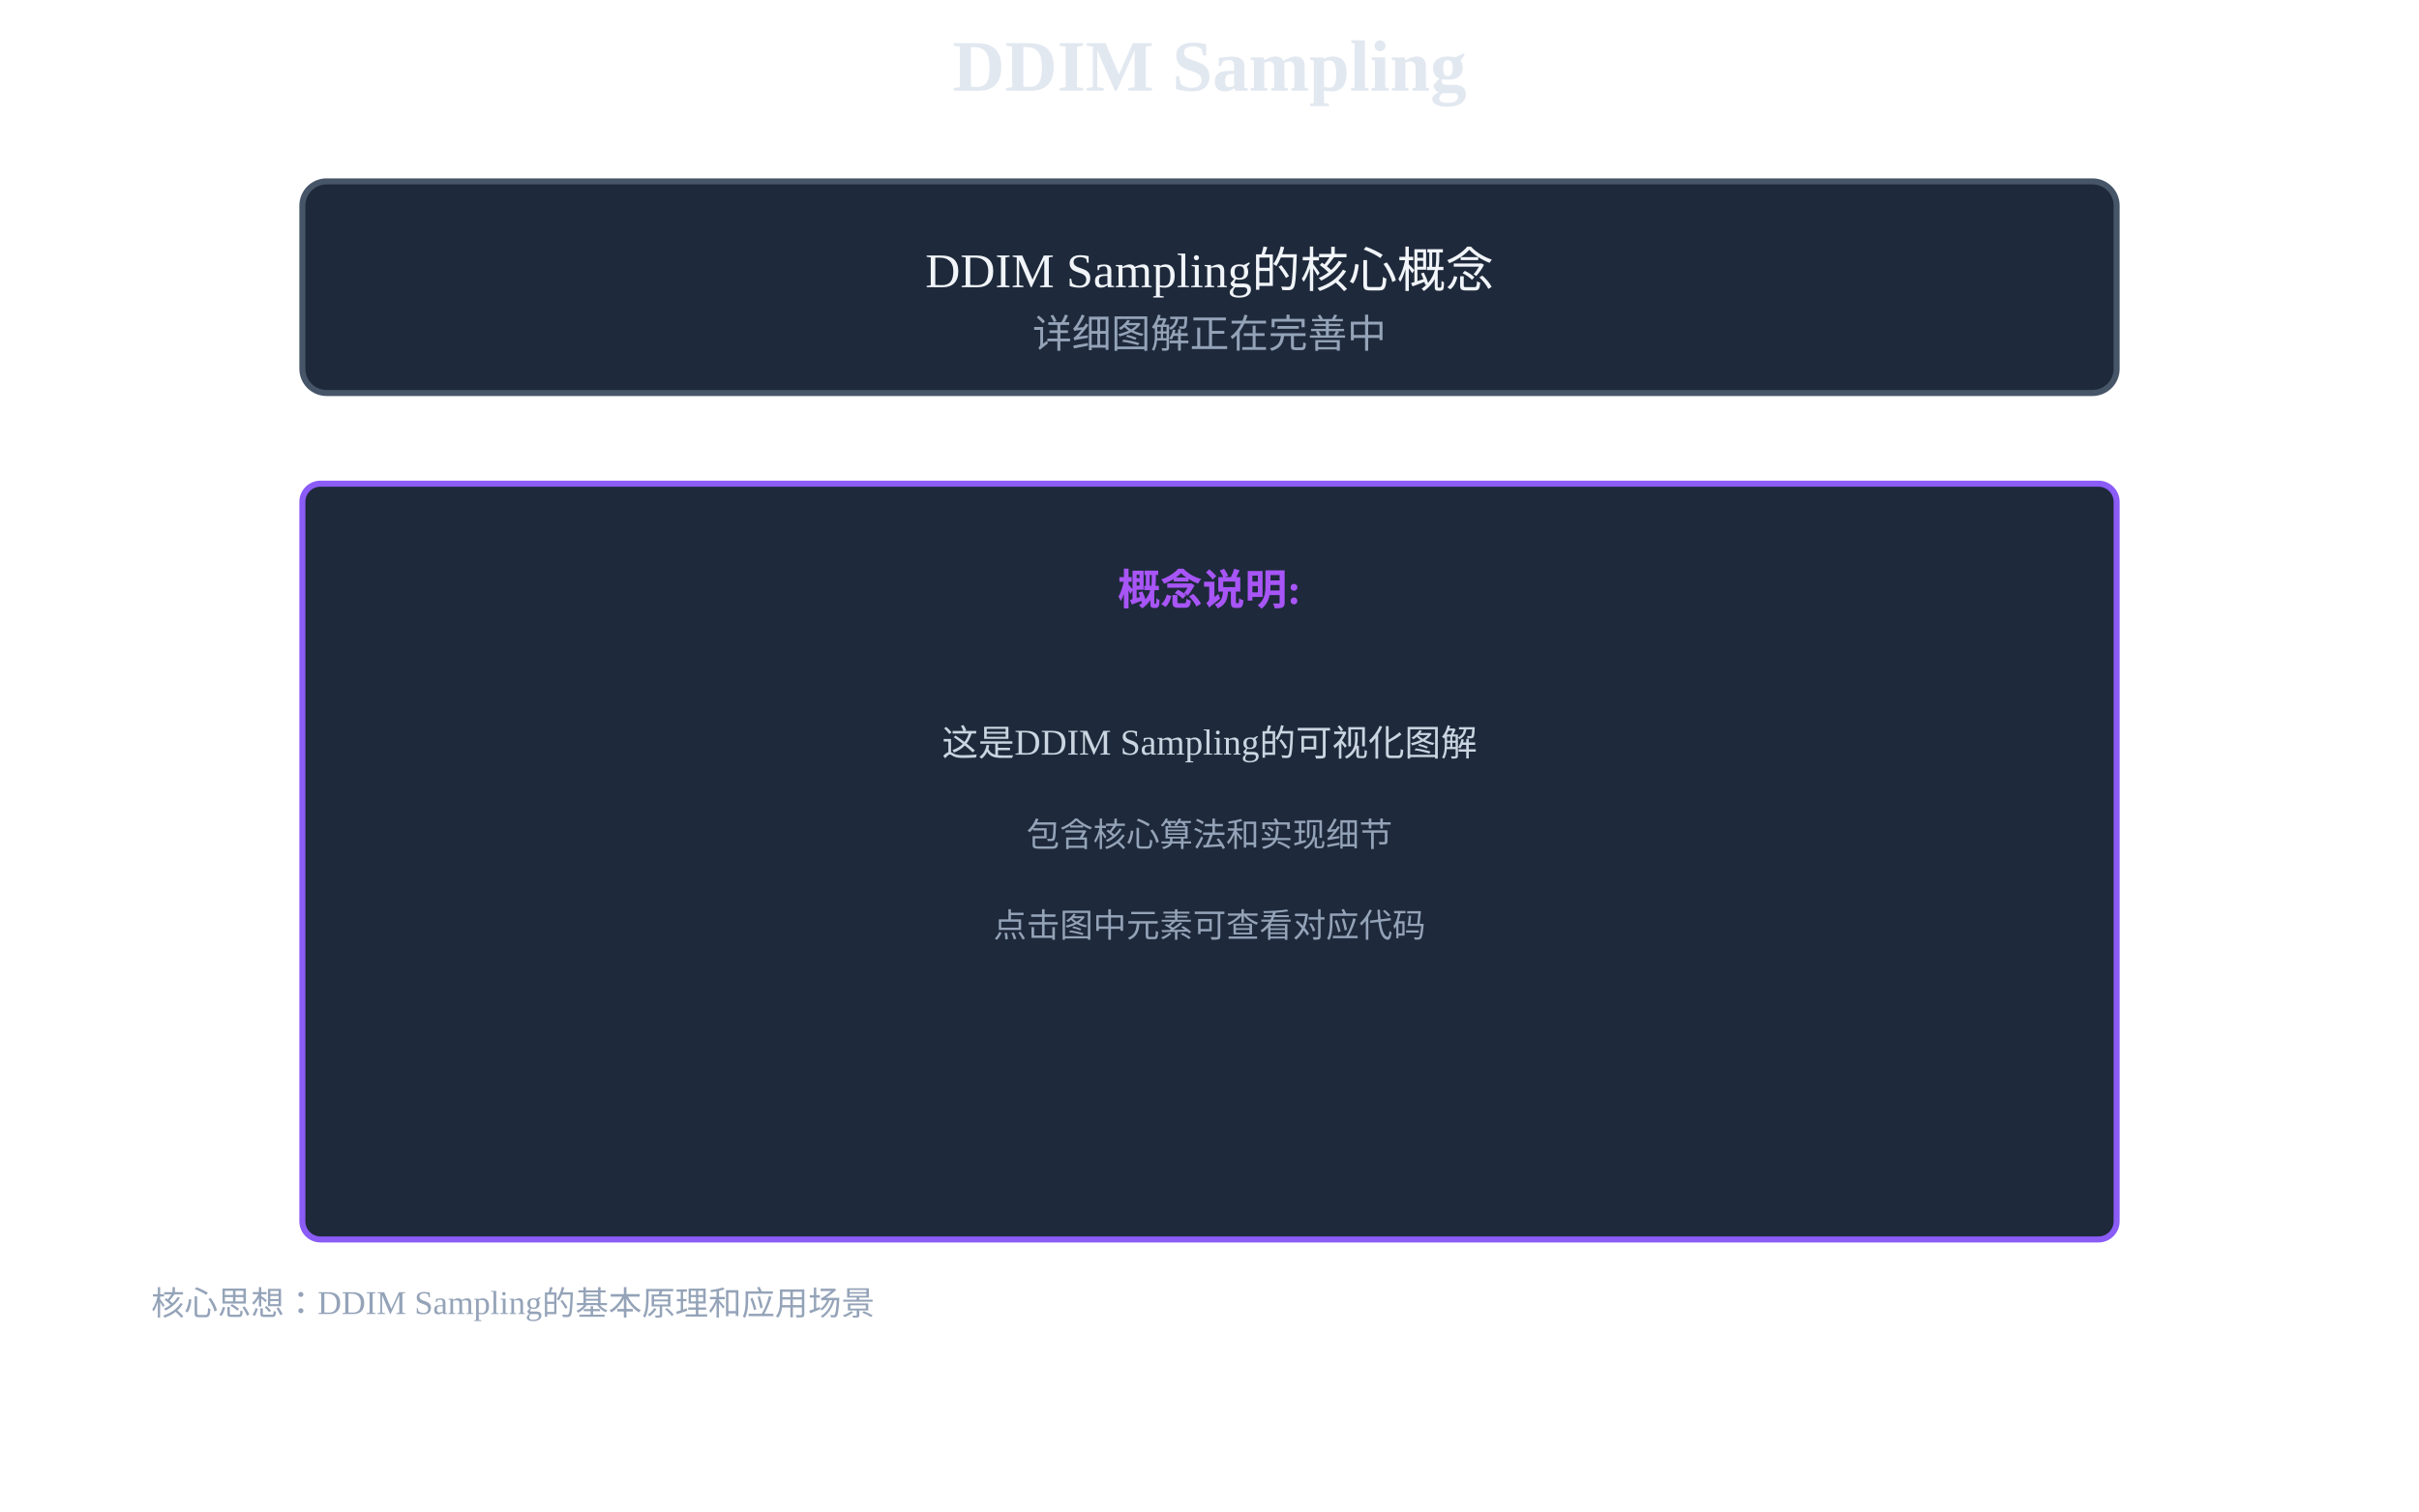
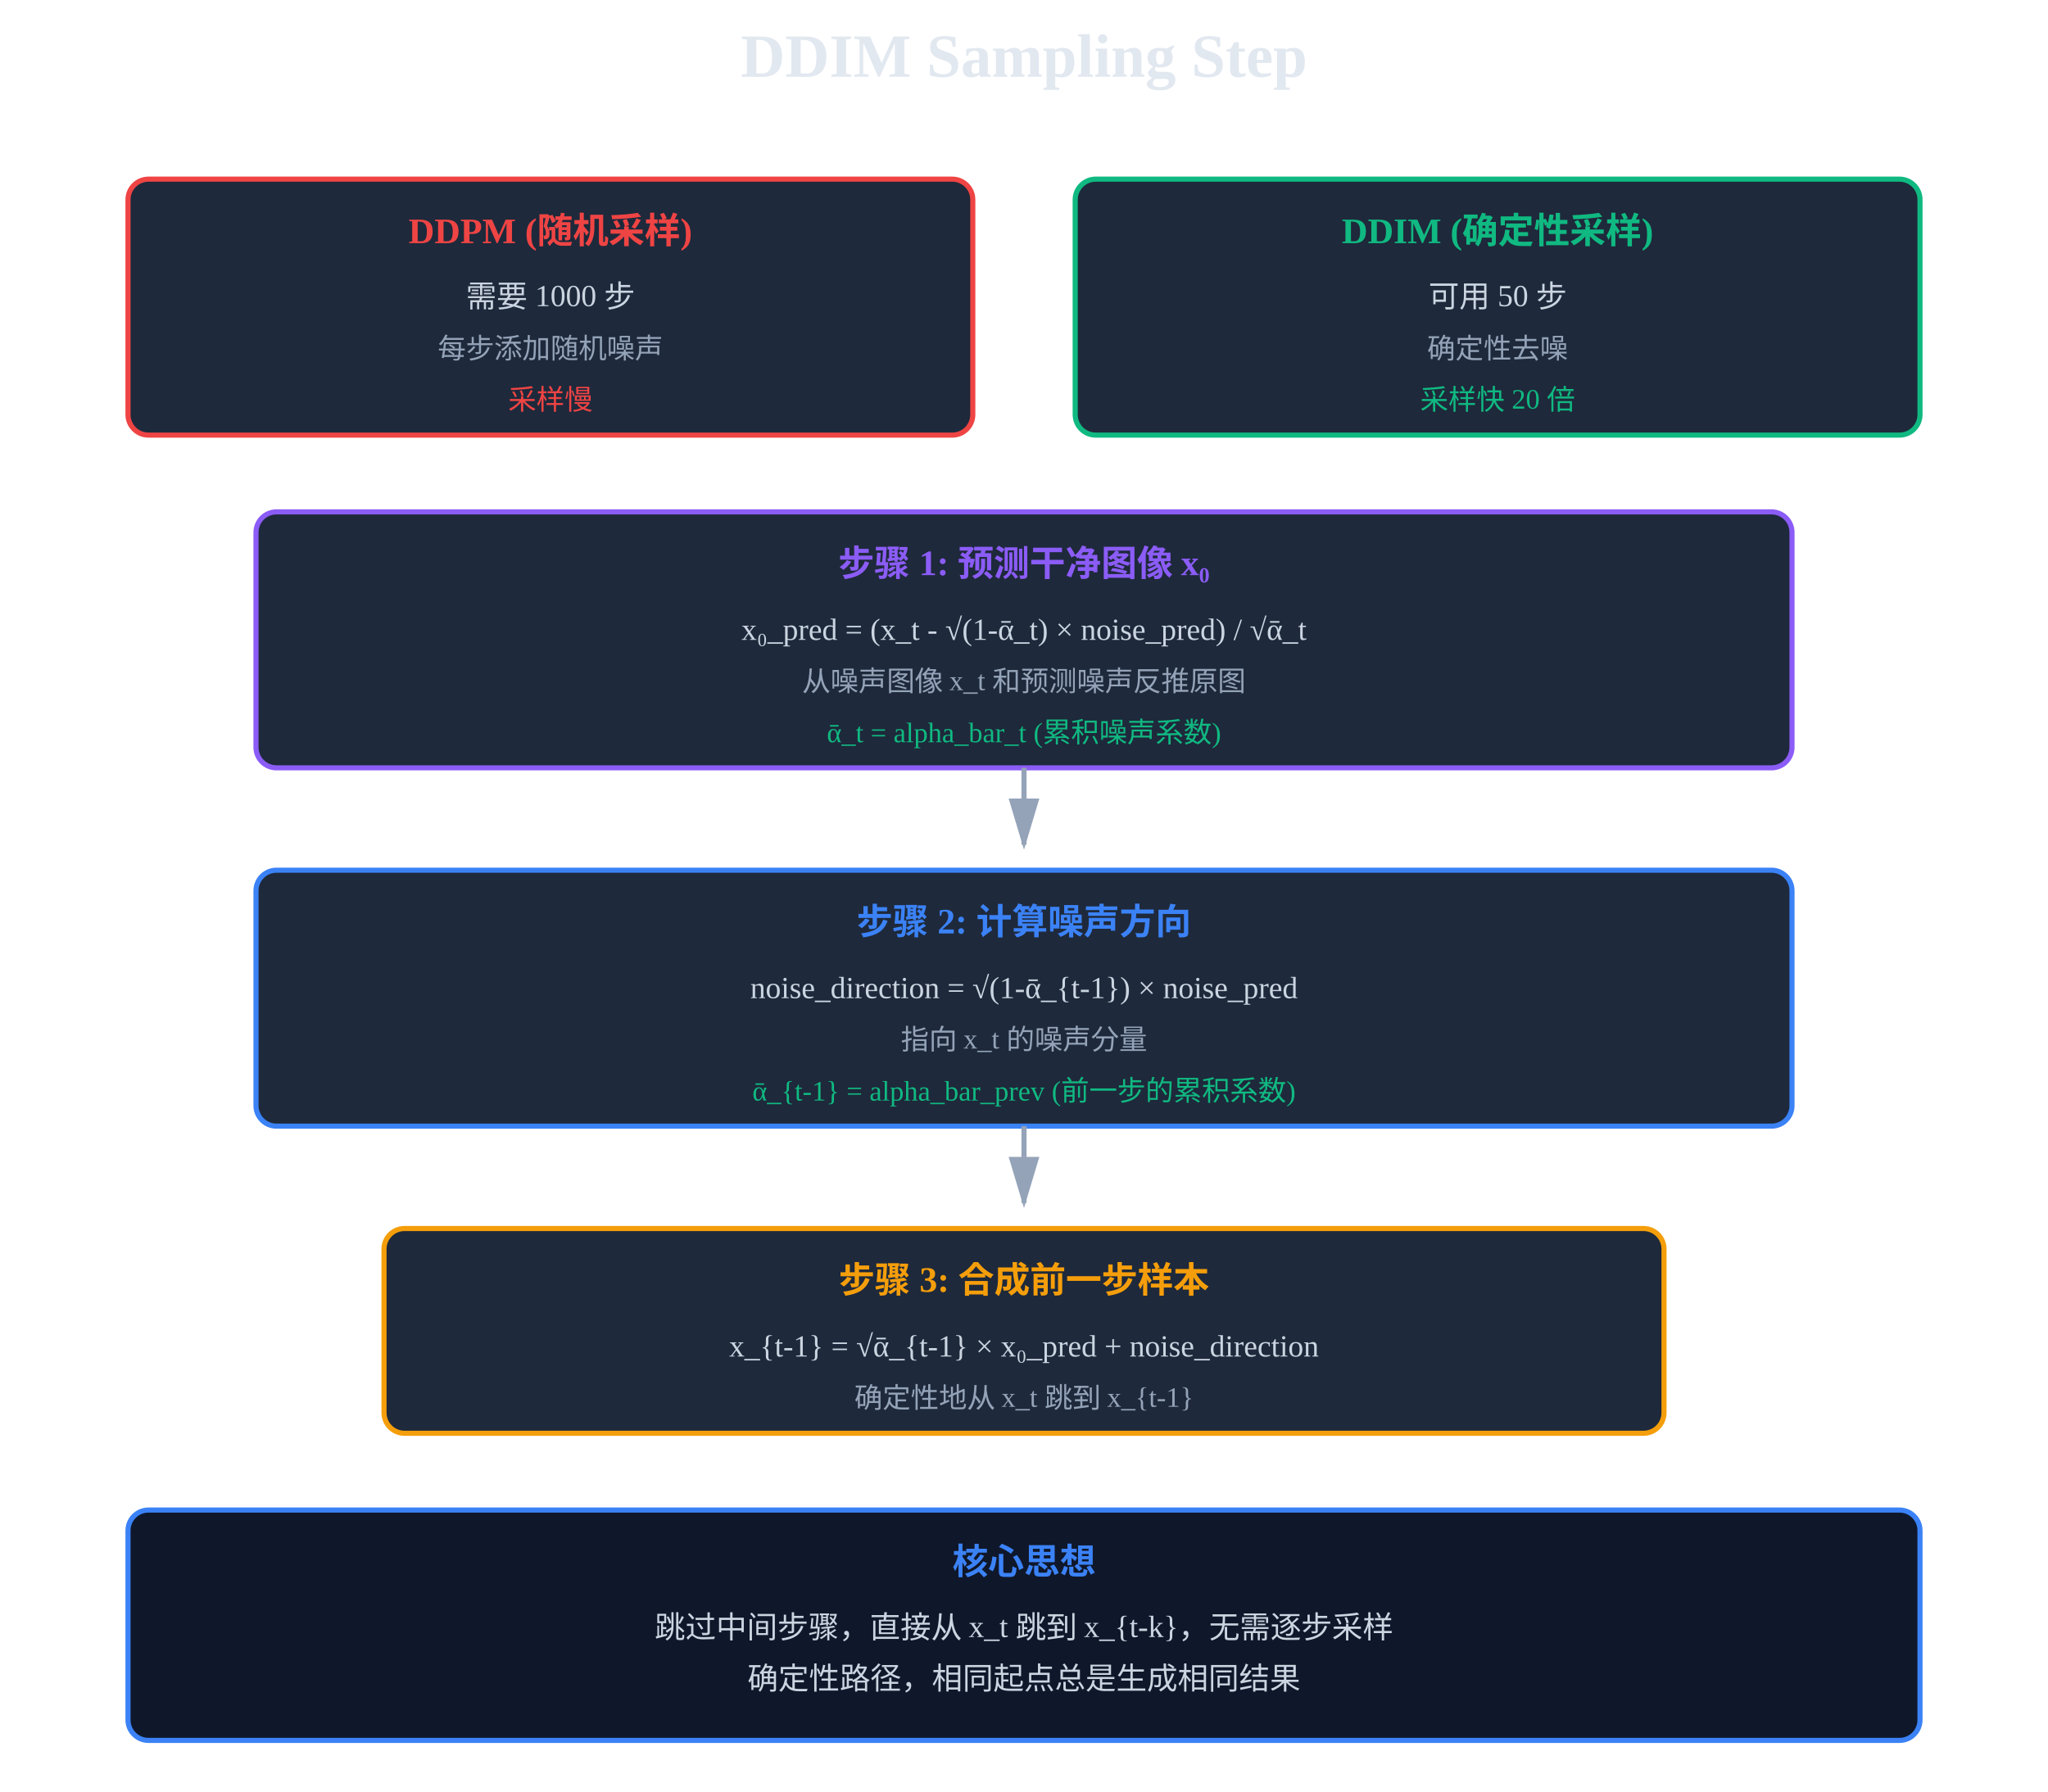
- <svg xmlns="http://www.w3.org/2000/svg" viewBox="0 0 800 500" class="w-full h-auto">
-   <text x="400" y="30" text-anchor="middle" fill="#e2e8f0" font-size="24" font-weight="bold">DDIM Sampling</text>
+ <svg xmlns="http://www.w3.org/2000/svg" viewBox="0 0 800 700" class="w-full h-auto">
+   <defs>
+     <marker id="arrowhead" markerWidth="10" markerHeight="10" refX="9" refY="3" orient="auto">
+       <polygon points="0 0, 10 3, 0 6" fill="#94a3b8" />
+     </marker>
+   </defs>
+   <text x="400" y="30" text-anchor="middle" fill="#e2e8f0" font-size="24" font-weight="bold">DDIM Sampling Step</text>
+   <g data-code-line="1">
+     <rect x="50" y="70" width="330" height="100" rx="8" fill="#1e293b" stroke="#ef4444" stroke-width="2" />
+     <text x="215" y="95" text-anchor="middle" fill="#ef4444" font-size="14" font-weight="bold">DDPM (随机采样)</text>
+     <text x="215" y="120" text-anchor="middle" fill="#cbd5e1" font-size="12">需要 1000 步</text>
+     <text x="215" y="140" text-anchor="middle" fill="#94a3b8" font-size="11">每步添加随机噪声</text>
+     <text x="215" y="160" text-anchor="middle" fill="#ef4444" font-size="11">采样慢</text>
+   </g>
+   <g data-code-line="2,3,4">
+     <rect x="420" y="70" width="330" height="100" rx="8" fill="#1e293b" stroke="#10b981" stroke-width="2" />
+     <text x="585" y="95" text-anchor="middle" fill="#10b981" font-size="14" font-weight="bold">DDIM (确定性采样)</text>
+     <text x="585" y="120" text-anchor="middle" fill="#cbd5e1" font-size="12">可用 50 步</text>
+     <text x="585" y="140" text-anchor="middle" fill="#94a3b8" font-size="11">确定性去噪</text>
+     <text x="585" y="160" text-anchor="middle" fill="#10b981" font-size="11">采样快 20 倍</text>
+   </g>
+   <g data-code-line="5,6">
+     <rect x="100" y="200" width="600" height="100" rx="8" fill="#1e293b" stroke="#8b5cf6" stroke-width="2" />
+     <text x="400" y="225" text-anchor="middle" fill="#8b5cf6" font-size="14" font-weight="bold">步骤 1: 预测干净图像 x₀</text>
+     <text x="400" y="250" text-anchor="middle" fill="#cbd5e1" font-size="12">x₀_pred = (x_t - √(1-ᾱ_t) × noise_pred) / √ᾱ_t</text>
+     <text x="400" y="270" text-anchor="middle" fill="#94a3b8" font-size="11">从噪声图像 x_t 和预测噪声反推原图</text>
+     <text x="400" y="290" text-anchor="middle" fill="#10b981" font-size="11">ᾱ_t = alpha_bar_t (累积噪声系数)</text>
+   </g>
+   <g data-code-line="7,8">
+     <line x1="400" y1="300" x2="400" y2="330" stroke="#94a3b8" stroke-width="2" marker-end="url(#arrowhead)" />
+     <rect x="100" y="340" width="600" height="100" rx="8" fill="#1e293b" stroke="#3b82f6" stroke-width="2" />
+     <text x="400" y="365" text-anchor="middle" fill="#3b82f6" font-size="14" font-weight="bold">步骤 2: 计算噪声方向</text>
+     <text x="400" y="390" text-anchor="middle" fill="#cbd5e1" font-size="12">noise_direction = √(1-ᾱ_{t-1}) × noise_pred</text>
+     <text x="400" y="410" text-anchor="middle" fill="#94a3b8" font-size="11">指向 x_t 的噪声分量</text>
+     <text x="400" y="430" text-anchor="middle" fill="#10b981" font-size="11">ᾱ_{t-1} = alpha_bar_prev (前一步的累积系数)</text>
+   </g>
+   <g data-code-line="9,10">
+     <line x1="400" y1="440" x2="400" y2="470" stroke="#94a3b8" stroke-width="2" marker-end="url(#arrowhead)" />
+     <rect x="150" y="480" width="500" height="80" rx="8" fill="#1e293b" stroke="#f59e0b" stroke-width="2" />
+     <text x="400" y="505" text-anchor="middle" fill="#f59e0b" font-size="14" font-weight="bold">步骤 3: 合成前一步样本</text>
+     <text x="400" y="530" text-anchor="middle" fill="#cbd5e1" font-size="12">x_{t-1} = √ᾱ_{t-1} × x₀_pred + noise_direction</text>
+     <text x="400" y="550" text-anchor="middle" fill="#94a3b8" font-size="11">确定性地从 x_t 跳到 x_{t-1}</text>
+   </g>
  <g data-code-line="1,2,3">
-     <rect x="100" y="60" width="600" height="70" rx="8" fill="#1e293b" stroke="#475569" stroke-width="2" />
-     <text x="400" y="95" text-anchor="middle" fill="#f1f5f9" font-size="16">DDIM Sampling的核心概念</text>
-     <text x="400" y="115" text-anchor="middle" fill="#94a3b8" font-size="13">详细图解正在完善中</text>
-   </g>
-   <g data-code-line="4,5,6">
-     <rect x="100" y="160" width="600" height="250" rx="6" fill="#1e293b" stroke="#8b5cf6" stroke-width="2" />
-     <text x="400" y="200" text-anchor="middle" fill="#a855f7" font-size="14" font-weight="bold">概念说明:</text>
-     <text x="400" y="250" text-anchor="middle" fill="#cbd5e1" font-size="12">这是DDIM Sampling的可视化图解</text>
-     <text x="400" y="280" text-anchor="middle" fill="#94a3b8" font-size="11">包含核心算法和实现细节</text>
-     <text x="400" y="310" text-anchor="middle" fill="#94a3b8" font-size="11">点击图中元素可查看对应代码</text>
-   </g>
-   <g transform="translate(50, 435)">
-     <text x="0" y="0" fill="#94a3b8" font-size="11">核心思想：DDIM Sampling的基本原理和应用场景</text>
+     <rect x="50" y="590" width="700" height="90" rx="8" fill="#0f172a" stroke="#3b82f6" stroke-width="2" />
+     <text x="400" y="615" text-anchor="middle" fill="#3b82f6" font-size="14" font-weight="bold">核心思想</text>
+     <text x="400" y="640" text-anchor="middle" fill="#cbd5e1" font-size="12">跳过中间步骤，直接从 x_t 跳到 x_{t-k}，无需逐步采样</text>
+     <text x="400" y="660" text-anchor="middle" fill="#cbd5e1" font-size="12">确定性路径，相同起点总是生成相同结果</text>
  </g>
</svg>
